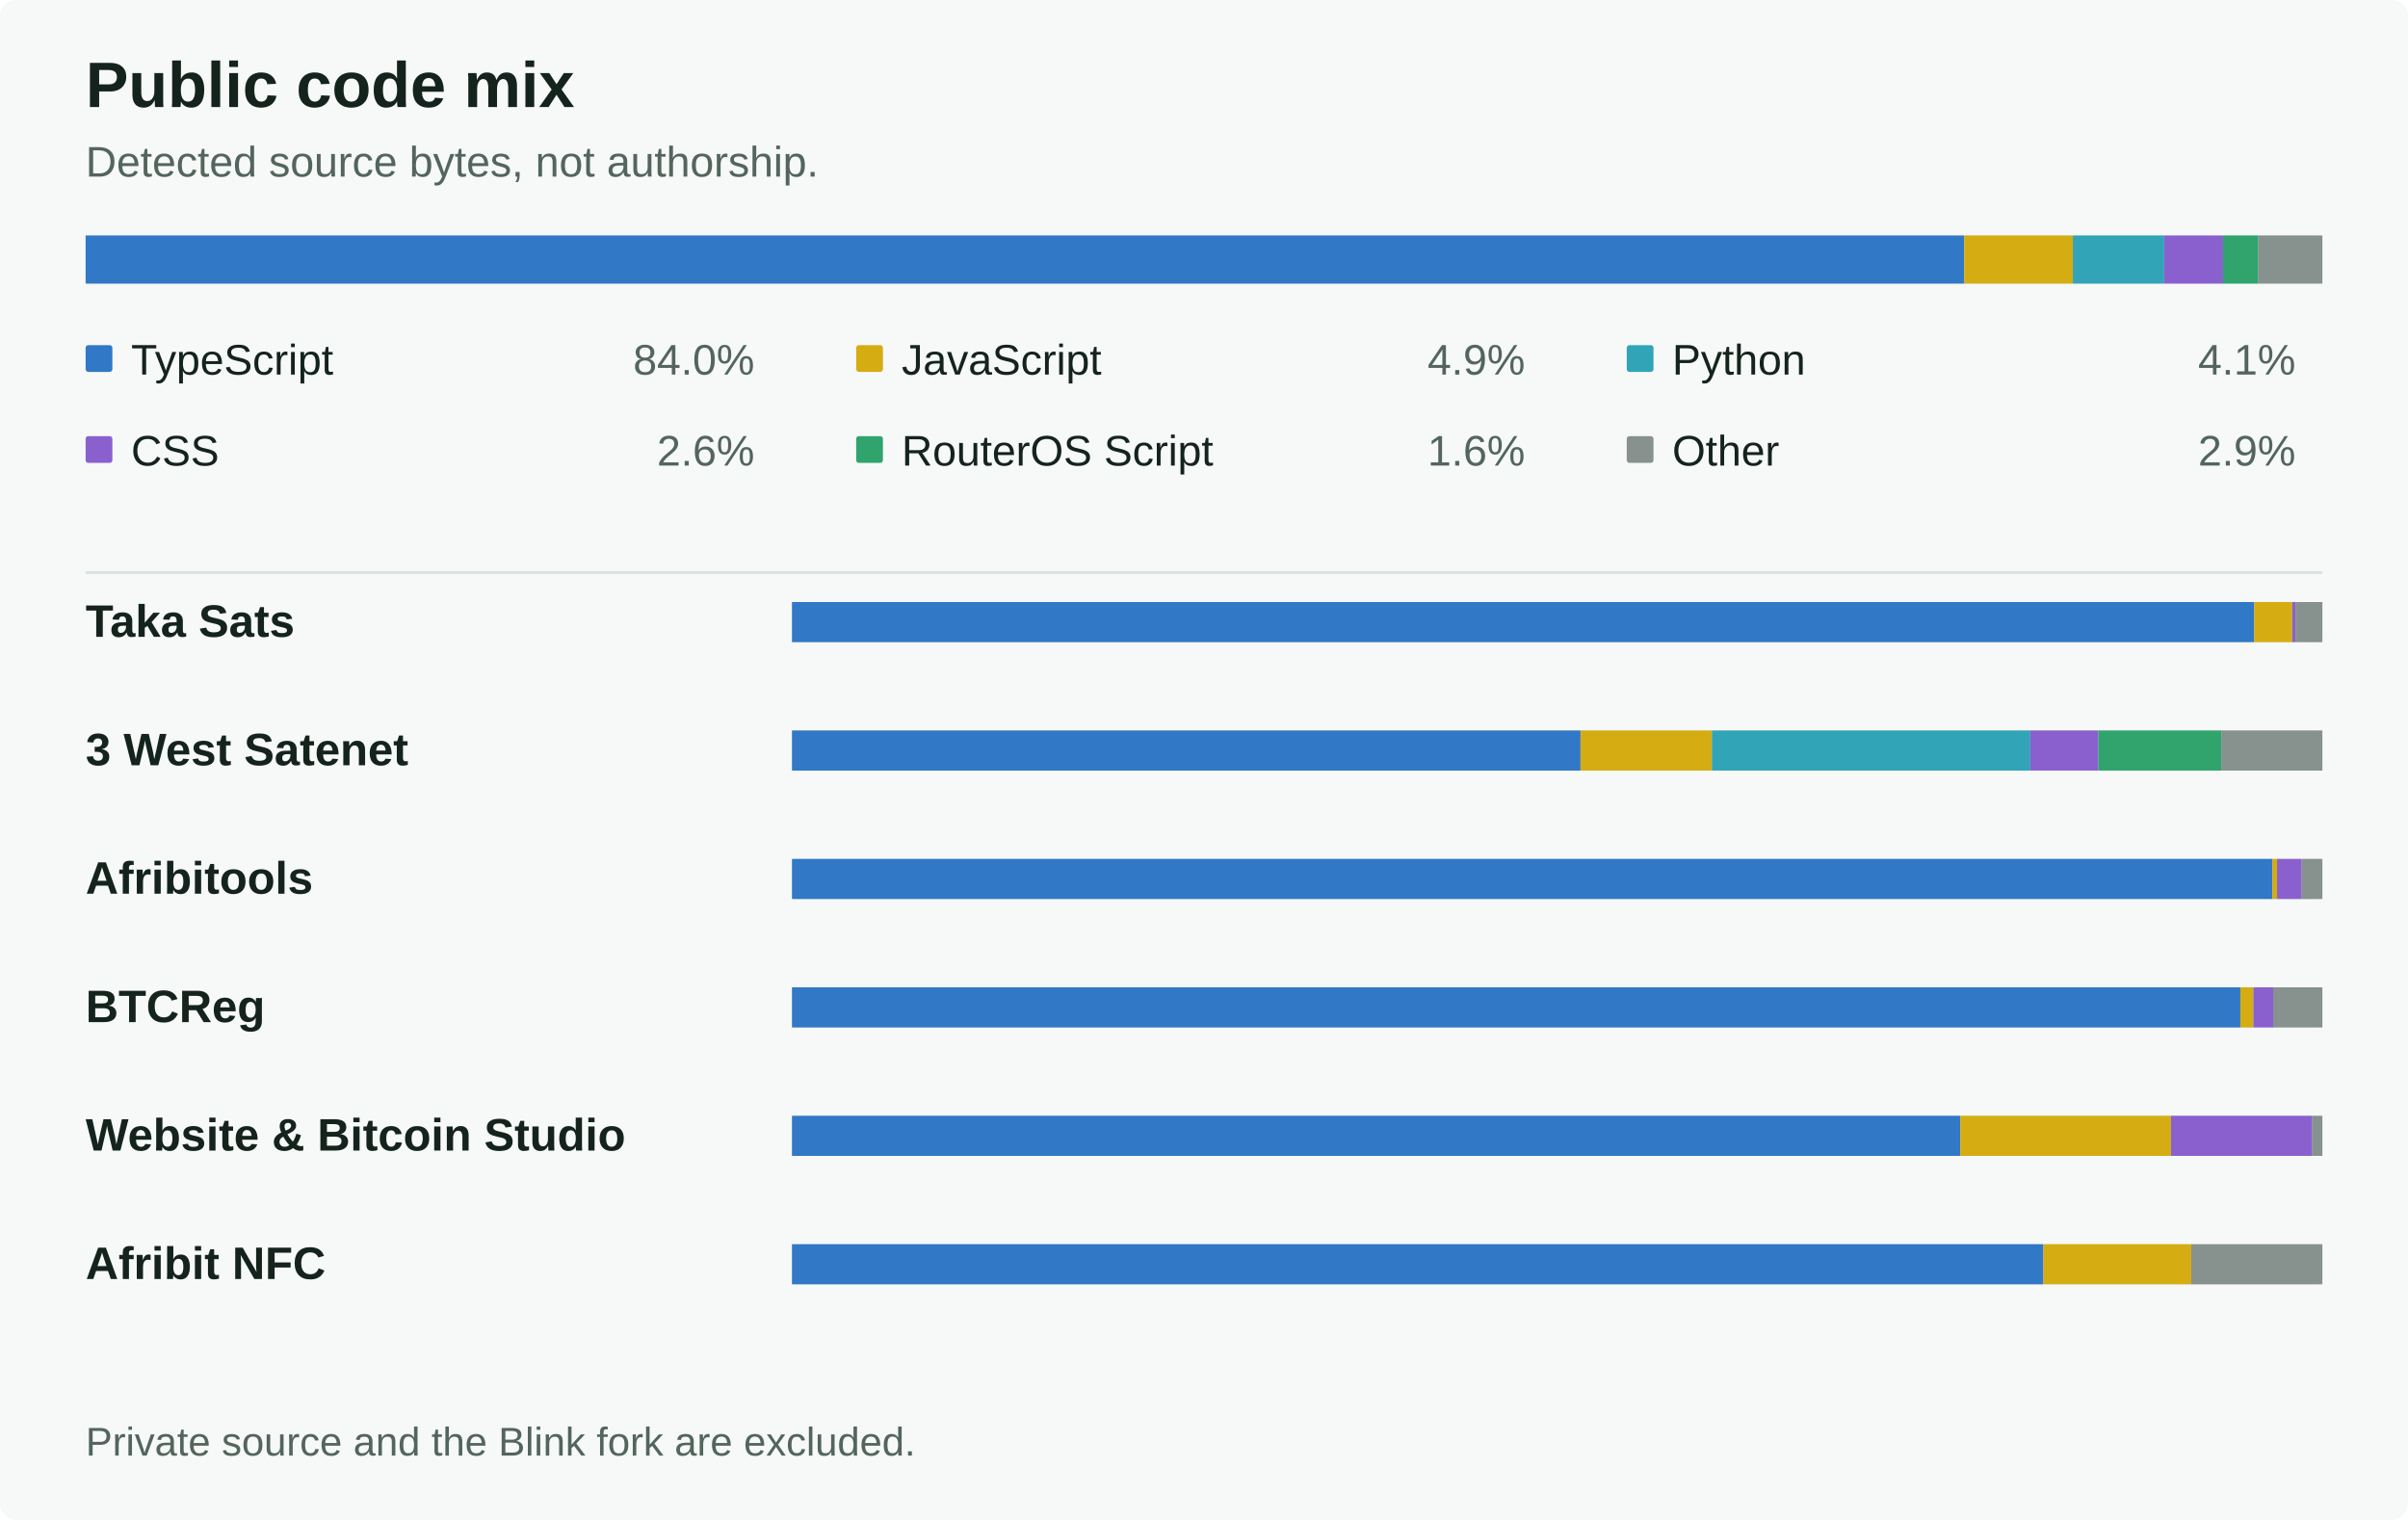
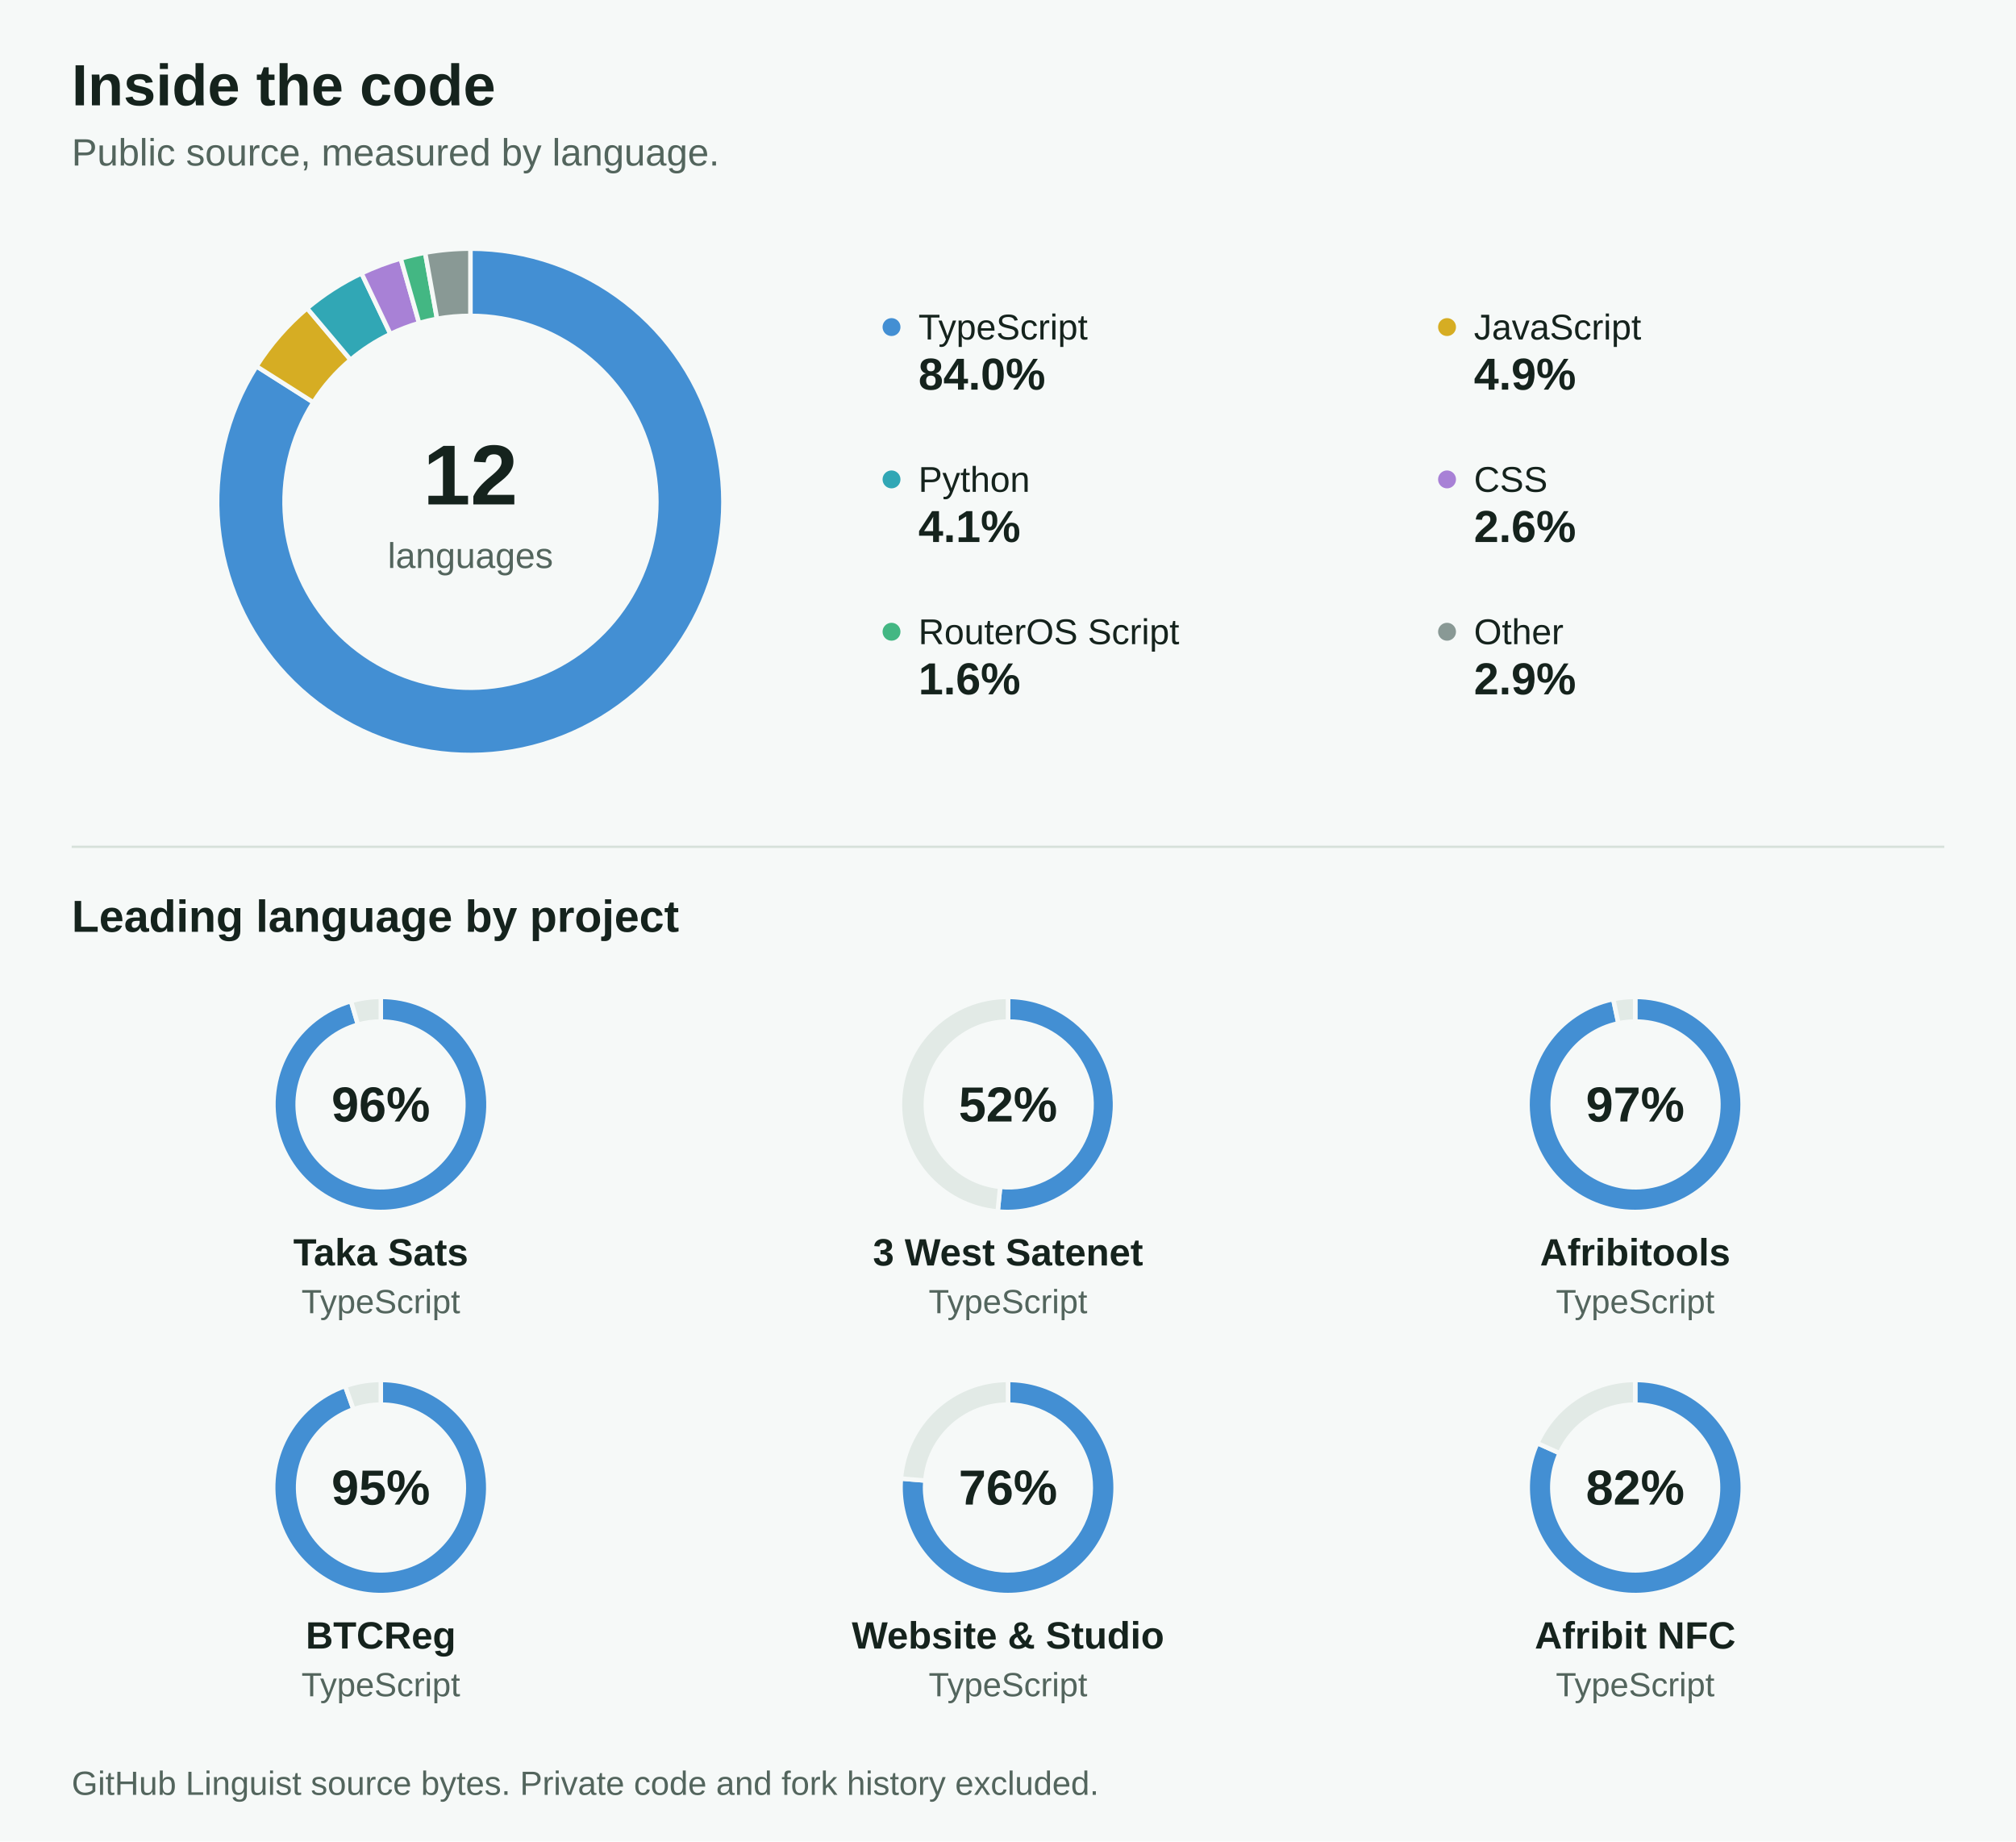
- <svg xmlns="http://www.w3.org/2000/svg" width="900" height="568" viewBox="0 0 900 568" role="img" aria-labelledby="title description">
-   <rect x="0" y="0" width="900" height="568" fill="#F6F9F8" rx="6" />
-   <text x="32" y="40" fill="#15231D" font-family="Arial, Helvetica, sans-serif" font-size="24" font-weight="700">Public code mix</text>
-   <text x="32" y="66" fill="#53655D" font-family="Arial, Helvetica, sans-serif" font-size="16" font-weight="400">Detected source bytes, not authorship.</text>
-   <rect x="32" y="88" width="836" height="18" fill="#E2EAE6" rx="2" />
-   <rect x="32" y="88" width="702.124" height="18" fill="#3178C6" />
-   <rect x="734.124" y="88" width="40.614" height="18" fill="#D5AD13" />
-   <rect x="774.739" y="88" width="34.128" height="18" fill="#32A4B7" />
-   <rect x="808.867" y="88" width="22.004" height="18" fill="#8A60CF" />
-   <rect x="830.871" y="88" width="13.17" height="18" fill="#30A46C" />
-   <rect x="844.041" y="88" width="23.959" height="18" fill="#87918E" />
-   <rect x="32" y="129" width="10" height="10" fill="#3178C6" rx="1" />
-   <text x="49" y="140" fill="#15231D" font-family="Arial, Helvetica, sans-serif" font-size="16" font-weight="400">TypeScript</text>
-   <text x="282" y="140" fill="#53655D" font-family="Arial, Helvetica, sans-serif" font-size="16" font-weight="400" text-anchor="end">84.0%</text>
-   <rect x="320" y="129" width="10" height="10" fill="#D5AD13" rx="1" />
-   <text x="337" y="140" fill="#15231D" font-family="Arial, Helvetica, sans-serif" font-size="16" font-weight="400">JavaScript</text>
-   <text x="570" y="140" fill="#53655D" font-family="Arial, Helvetica, sans-serif" font-size="16" font-weight="400" text-anchor="end">4.9%</text>
-   <rect x="608" y="129" width="10" height="10" fill="#32A4B7" rx="1" />
-   <text x="625" y="140" fill="#15231D" font-family="Arial, Helvetica, sans-serif" font-size="16" font-weight="400">Python</text>
-   <text x="858" y="140" fill="#53655D" font-family="Arial, Helvetica, sans-serif" font-size="16" font-weight="400" text-anchor="end">4.1%</text>
-   <rect x="32" y="163" width="10" height="10" fill="#8A60CF" rx="1" />
-   <text x="49" y="174" fill="#15231D" font-family="Arial, Helvetica, sans-serif" font-size="16" font-weight="400">CSS</text>
-   <text x="282" y="174" fill="#53655D" font-family="Arial, Helvetica, sans-serif" font-size="16" font-weight="400" text-anchor="end">2.6%</text>
-   <rect x="320" y="163" width="10" height="10" fill="#30A46C" rx="1" />
-   <text x="337" y="174" fill="#15231D" font-family="Arial, Helvetica, sans-serif" font-size="16" font-weight="400">RouterOS Script</text>
-   <text x="570" y="174" fill="#53655D" font-family="Arial, Helvetica, sans-serif" font-size="16" font-weight="400" text-anchor="end">1.6%</text>
-   <rect x="608" y="163" width="10" height="10" fill="#87918E" rx="1" />
-   <text x="625" y="174" fill="#15231D" font-family="Arial, Helvetica, sans-serif" font-size="16" font-weight="400">Other</text>
-   <text x="858" y="174" fill="#53655D" font-family="Arial, Helvetica, sans-serif" font-size="16" font-weight="400" text-anchor="end">2.9%</text>
-   <line x1="32" y1="214" x2="868" y2="214" stroke="#D6E1DA" stroke-width="1" />
-   <text x="32" y="238" fill="#15231D" font-family="Arial, Helvetica, sans-serif" font-size="17" font-weight="700">Taka Sats</text>
-   <rect x="296" y="225" width="572" height="15" fill="#E2EAE6" rx="2" />
-   <rect x="296" y="225" width="546.492" height="15" fill="#3178C6" />
-   <rect x="842.492" y="225" width="14.255" height="15" fill="#D5AD13" />
-   <rect x="856.747" y="225" width="0.0" height="15" fill="#32A4B7" />
-   <rect x="856.747" y="225" width="1.167" height="15" fill="#8A60CF" />
-   <rect x="857.914" y="225" width="0.0" height="15" fill="#30A46C" />
-   <rect x="857.914" y="225" width="10.086" height="15" fill="#87918E" />
-   <text x="32" y="286" fill="#15231D" font-family="Arial, Helvetica, sans-serif" font-size="17" font-weight="700">3 West Satenet</text>
-   <rect x="296" y="273" width="572" height="15" fill="#E2EAE6" rx="2" />
-   <rect x="296" y="273" width="294.728" height="15" fill="#3178C6" />
-   <rect x="590.728" y="273" width="49.108" height="15" fill="#D5AD13" />
-   <rect x="639.836" y="273" width="118.998" height="15" fill="#32A4B7" />
-   <rect x="758.834" y="273" width="25.444" height="15" fill="#8A60CF" />
-   <rect x="784.278" y="273" width="45.923" height="15" fill="#30A46C" />
-   <rect x="830.201" y="273" width="37.799" height="15" fill="#87918E" />
-   <text x="32" y="334" fill="#15231D" font-family="Arial, Helvetica, sans-serif" font-size="17" font-weight="700">Afribitools</text>
-   <rect x="296" y="321" width="572" height="15" fill="#E2EAE6" rx="2" />
-   <rect x="296" y="321" width="553.306" height="15" fill="#3178C6" />
-   <rect x="849.306" y="321" width="1.743" height="15" fill="#D5AD13" />
-   <rect x="851.049" y="321" width="0.0" height="15" fill="#32A4B7" />
-   <rect x="851.049" y="321" width="9.247" height="15" fill="#8A60CF" />
-   <rect x="860.296" y="321" width="0.0" height="15" fill="#30A46C" />
-   <rect x="860.296" y="321" width="7.704" height="15" fill="#87918E" />
-   <text x="32" y="382" fill="#15231D" font-family="Arial, Helvetica, sans-serif" font-size="17" font-weight="700">BTCReg</text>
-   <rect x="296" y="369" width="572" height="15" fill="#E2EAE6" rx="2" />
-   <rect x="296" y="369" width="541.343" height="15" fill="#3178C6" />
-   <rect x="837.343" y="369" width="4.856" height="15" fill="#D5AD13" />
-   <rect x="842.198" y="369" width="0.0" height="15" fill="#32A4B7" />
-   <rect x="842.198" y="369" width="7.405" height="15" fill="#8A60CF" />
-   <rect x="849.604" y="369" width="0.0" height="15" fill="#30A46C" />
-   <rect x="849.604" y="369" width="18.396" height="15" fill="#87918E" />
-   <text x="32" y="430" fill="#15231D" font-family="Arial, Helvetica, sans-serif" font-size="17" font-weight="700">Website &amp; Bitcoin Studio</text>
-   <rect x="296" y="417" width="572" height="15" fill="#E2EAE6" rx="2" />
-   <rect x="296" y="417" width="436.669" height="15" fill="#3178C6" />
-   <rect x="732.669" y="417" width="78.75" height="15" fill="#D5AD13" />
-   <rect x="811.42" y="417" width="0.0" height="15" fill="#32A4B7" />
-   <rect x="811.42" y="417" width="52.824" height="15" fill="#8A60CF" />
-   <rect x="864.244" y="417" width="0.0" height="15" fill="#30A46C" />
-   <rect x="864.244" y="417" width="3.756" height="15" fill="#87918E" />
-   <text x="32" y="478" fill="#15231D" font-family="Arial, Helvetica, sans-serif" font-size="17" font-weight="700">Afribit NFC</text>
-   <rect x="296" y="465" width="572" height="15" fill="#E2EAE6" rx="2" />
-   <rect x="296" y="465" width="467.732" height="15" fill="#3178C6" />
-   <rect x="763.732" y="465" width="55.256" height="15" fill="#D5AD13" />
-   <rect x="818.988" y="465" width="0.0" height="15" fill="#32A4B7" />
-   <rect x="818.988" y="465" width="0.0" height="15" fill="#8A60CF" />
-   <rect x="818.988" y="465" width="0.0" height="15" fill="#30A46C" />
-   <rect x="818.988" y="465" width="49.012" height="15" fill="#87918E" />
-   <text x="32" y="544" fill="#53655D" font-family="Arial, Helvetica, sans-serif" font-size="15" font-weight="400">Private source and the Blink fork are excluded.</text>
+ <svg xmlns="http://www.w3.org/2000/svg" width="900" height="822" version="1.1" baseProfile="full" viewBox="0 0 900 822" role="img" aria-labelledby="title description">
+   <rect width="900" height="822" x="0" y="0" fill="#F6F9F8" />
+   <text dominant-baseline="central" text-anchor="start" style="font: 700 26px Arial, Helvetica, sans-serif" xml:space="preserve" transform="translate(32 38)" fill="#15231D">Inside the code</text>
+   <text dominant-baseline="central" text-anchor="start" style="font: 400 17px Arial, Helvetica, sans-serif" xml:space="preserve" transform="translate(32 68)" fill="#53655D">Public source, measured by language.</text>
+   <text dominant-baseline="central" text-anchor="middle" style="font: 700 38px Arial, Helvetica, sans-serif" transform="translate(210 212)" fill="#15231D">12</text>
+   <text dominant-baseline="central" text-anchor="middle" style="font: 400 16px Arial, Helvetica, sans-serif" transform="translate(210 248)" fill="#53655D">languages</text>
+   <circle cx="398" cy="146" r="4" fill="#438FD3" class="zr0-cls-0" />
+   <text dominant-baseline="central" text-anchor="start" style="font: 400 16px Arial, Helvetica, sans-serif" transform="translate(410 146)" fill="#15231D">TypeScript</text>
+   <text dominant-baseline="central" text-anchor="start" style="font: 700 20px Arial, Helvetica, sans-serif" transform="translate(410 167)" fill="#15231D">84.0%</text>
+   <circle cx="646" cy="146" r="4" fill="#D6AD23" class="zr0-cls-0" />
+   <text dominant-baseline="central" text-anchor="start" style="font: 400 16px Arial, Helvetica, sans-serif" transform="translate(658 146)" fill="#15231D">JavaScript</text>
+   <text dominant-baseline="central" text-anchor="start" style="font: 700 20px Arial, Helvetica, sans-serif" transform="translate(658 167)" fill="#15231D">4.9%</text>
+   <circle cx="398" cy="214" r="4" fill="#31A7B5" class="zr0-cls-0" />
+   <text dominant-baseline="central" text-anchor="start" style="font: 400 16px Arial, Helvetica, sans-serif" transform="translate(410 214)" fill="#15231D">Python</text>
+   <text dominant-baseline="central" text-anchor="start" style="font: 700 20px Arial, Helvetica, sans-serif" transform="translate(410 235)" fill="#15231D">4.1%</text>
+   <circle cx="646" cy="214" r="4" fill="#A881D6" class="zr0-cls-0" />
+   <text dominant-baseline="central" text-anchor="start" style="font: 400 16px Arial, Helvetica, sans-serif" transform="translate(658 214)" fill="#15231D">CSS</text>
+   <text dominant-baseline="central" text-anchor="start" style="font: 700 20px Arial, Helvetica, sans-serif" transform="translate(658 235)" fill="#15231D">2.6%</text>
+   <circle cx="398" cy="282" r="4" fill="#43B783" class="zr0-cls-0" />
+   <text dominant-baseline="central" text-anchor="start" style="font: 400 16px Arial, Helvetica, sans-serif" xml:space="preserve" transform="translate(410 282)" fill="#15231D">RouterOS Script</text>
+   <text dominant-baseline="central" text-anchor="start" style="font: 700 20px Arial, Helvetica, sans-serif" transform="translate(410 303)" fill="#15231D">1.6%</text>
+   <circle cx="646" cy="282" r="4" fill="#899995" class="zr0-cls-0" />
+   <text dominant-baseline="central" text-anchor="start" style="font: 400 16px Arial, Helvetica, sans-serif" transform="translate(658 282)" fill="#15231D">Other</text>
+   <text dominant-baseline="central" text-anchor="start" style="font: 700 20px Arial, Helvetica, sans-serif" transform="translate(658 303)" fill="#15231D">2.9%</text>
+   <path d="M32 378L868 378" fill="none" pointer-events="visible" stroke="#D6E1DA" class="zr0-cls-0" />
+   <text dominant-baseline="central" text-anchor="start" style="font: 700 20px Arial, Helvetica, sans-serif" xml:space="preserve" transform="translate(32 409)" fill="#15231D">Leading language by project</text>
+   <text dominant-baseline="central" text-anchor="middle" style="font: 700 22px Arial, Helvetica, sans-serif" transform="translate(170 493)" fill="#15231D">96%</text>
+   <text dominant-baseline="central" text-anchor="middle" style="font: 700 17px Arial, Helvetica, sans-serif" xml:space="preserve" transform="translate(170 559)" fill="#15231D">Taka Sats</text>
+   <text dominant-baseline="central" text-anchor="middle" style="font: 400 15px Arial, Helvetica, sans-serif" transform="translate(170 581)" fill="#53655D">TypeScript</text>
+   <text dominant-baseline="central" text-anchor="middle" style="font: 700 22px Arial, Helvetica, sans-serif" transform="translate(450 493)" fill="#15231D">52%</text>
+   <text dominant-baseline="central" text-anchor="middle" style="font: 700 17px Arial, Helvetica, sans-serif" xml:space="preserve" transform="translate(450 559)" fill="#15231D">3 West Satenet</text>
+   <text dominant-baseline="central" text-anchor="middle" style="font: 400 15px Arial, Helvetica, sans-serif" transform="translate(450 581)" fill="#53655D">TypeScript</text>
+   <text dominant-baseline="central" text-anchor="middle" style="font: 700 22px Arial, Helvetica, sans-serif" transform="translate(730 493)" fill="#15231D">97%</text>
+   <text dominant-baseline="central" text-anchor="middle" style="font: 700 17px Arial, Helvetica, sans-serif" transform="translate(730 559)" fill="#15231D">Afribitools</text>
+   <text dominant-baseline="central" text-anchor="middle" style="font: 400 15px Arial, Helvetica, sans-serif" transform="translate(730 581)" fill="#53655D">TypeScript</text>
+   <text dominant-baseline="central" text-anchor="middle" style="font: 700 22px Arial, Helvetica, sans-serif" transform="translate(170 664)" fill="#15231D">95%</text>
+   <text dominant-baseline="central" text-anchor="middle" style="font: 700 17px Arial, Helvetica, sans-serif" transform="translate(170 730)" fill="#15231D">BTCReg</text>
+   <text dominant-baseline="central" text-anchor="middle" style="font: 400 15px Arial, Helvetica, sans-serif" transform="translate(170 752)" fill="#53655D">TypeScript</text>
+   <text dominant-baseline="central" text-anchor="middle" style="font: 700 22px Arial, Helvetica, sans-serif" transform="translate(450 664)" fill="#15231D">76%</text>
+   <text dominant-baseline="central" text-anchor="middle" style="font: 700 17px Arial, Helvetica, sans-serif" xml:space="preserve" transform="translate(450 730)" fill="#15231D">Website &amp; Studio</text>
+   <text dominant-baseline="central" text-anchor="middle" style="font: 400 15px Arial, Helvetica, sans-serif" transform="translate(450 752)" fill="#53655D">TypeScript</text>
+   <text dominant-baseline="central" text-anchor="middle" style="font: 700 22px Arial, Helvetica, sans-serif" transform="translate(730 664)" fill="#15231D">82%</text>
+   <text dominant-baseline="central" text-anchor="middle" style="font: 700 17px Arial, Helvetica, sans-serif" xml:space="preserve" transform="translate(730 730)" fill="#15231D">Afribit NFC</text>
+   <text dominant-baseline="central" text-anchor="middle" style="font: 400 15px Arial, Helvetica, sans-serif" transform="translate(730 752)" fill="#53655D">TypeScript</text>
+   <text dominant-baseline="central" text-anchor="start" style="font: 400 15px Arial, Helvetica, sans-serif" xml:space="preserve" transform="translate(32 796)" fill="#53655D">GitHub Linguist source bytes. Private code and fork history excluded.</text>
+   <path d="M210 111A113 113 0 1 1 114.5 163.5L139.9 179.6A83 83 0 1 0 210 141Z" fill="#438FD3" stroke="#F6F9F8" stroke-width="2" stroke-linejoin="round" ecmeta_series_index="0" ecmeta_data_index="0" ecmeta_ssr_type="chart" ecmeta_silent="true" class="zr0-cls-0" />
+   <path d="M114.5 163.5A113 113 0 0 1 137.1 137.6L156.5 160.6A83 83 0 0 0 139.9 179.6Z" fill="#D6AD23" stroke="#F6F9F8" stroke-width="2" stroke-linejoin="round" ecmeta_series_index="0" ecmeta_data_index="1" ecmeta_ssr_type="chart" ecmeta_silent="true" class="zr0-cls-0" />
+   <path d="M137.1 137.6A113 113 0 0 1 161.4 122L174.3 149.1A83 83 0 0 0 156.5 160.6Z" fill="#31A7B5" stroke="#F6F9F8" stroke-width="2" stroke-linejoin="round" ecmeta_series_index="0" ecmeta_data_index="2" ecmeta_ssr_type="chart" ecmeta_silent="true" class="zr0-cls-0" />
+   <path d="M161.4 122A113 113 0 0 1 178.9 115.4L187.1 144.2A83 83 0 0 0 174.3 149.1Z" fill="#A881D6" stroke="#F6F9F8" stroke-width="2" stroke-linejoin="round" ecmeta_series_index="0" ecmeta_data_index="3" ecmeta_ssr_type="chart" ecmeta_silent="true" class="zr0-cls-0" />
+   <path d="M178.9 115.4A113 113 0 0 1 189.8 112.8L195.1 142.3A83 83 0 0 0 187.1 144.2Z" fill="#43B783" stroke="#F6F9F8" stroke-width="2" stroke-linejoin="round" ecmeta_series_index="0" ecmeta_data_index="4" ecmeta_ssr_type="chart" ecmeta_silent="true" class="zr0-cls-0" />
+   <path d="M189.8 112.8A113 113 0 0 1 210 111L210 141A83 83 0 0 0 195.1 142.3Z" fill="#899995" stroke="#F6F9F8" stroke-width="2" stroke-linejoin="round" ecmeta_series_index="0" ecmeta_data_index="5" ecmeta_ssr_type="chart" ecmeta_silent="true" class="zr0-cls-0" />
+   <path d="M170 445A48 48 0 1 1 156.7 446.9L159.8 457.4A37 37 0 1 0 170 456Z" fill="#438FD3" stroke="#F6F9F8" stroke-width="2" stroke-linejoin="round" ecmeta_series_index="1" ecmeta_data_index="0" ecmeta_ssr_type="chart" ecmeta_silent="true" class="zr0-cls-0" />
+   <path d="M156.7 446.9A48 48 0 0 1 170 445L170 456A37 37 0 0 0 159.8 457.4Z" fill="#E2EAE6" stroke="#F6F9F8" stroke-width="2" stroke-linejoin="round" ecmeta_series_index="1" ecmeta_data_index="1" ecmeta_ssr_type="chart" ecmeta_silent="true" class="zr0-cls-0" />
+   <path d="M450 445A48 48 0 1 1 445.4 540.8L446.5 529.8A37 37 0 1 0 450 456Z" fill="#438FD3" stroke="#F6F9F8" stroke-width="2" stroke-linejoin="round" ecmeta_series_index="2" ecmeta_data_index="0" ecmeta_ssr_type="chart" ecmeta_silent="true" class="zr0-cls-0" />
+   <path d="M445.4 540.8A48 48 0 0 1 450 445L450 456A37 37 0 0 0 446.5 529.8Z" fill="#E2EAE6" stroke="#F6F9F8" stroke-width="2" stroke-linejoin="round" ecmeta_series_index="2" ecmeta_data_index="1" ecmeta_ssr_type="chart" ecmeta_silent="true" class="zr0-cls-0" />
+   <path d="M730 445A48 48 0 1 1 720.2 446L722.5 456.8A37 37 0 1 0 730 456Z" fill="#438FD3" stroke="#F6F9F8" stroke-width="2" stroke-linejoin="round" ecmeta_series_index="3" ecmeta_data_index="0" ecmeta_ssr_type="chart" ecmeta_silent="true" class="zr0-cls-0" />
+   <path d="M720.2 446A48 48 0 0 1 730 445L730 456A37 37 0 0 0 722.5 456.8Z" fill="#E2EAE6" stroke="#F6F9F8" stroke-width="2" stroke-linejoin="round" ecmeta_series_index="3" ecmeta_data_index="1" ecmeta_ssr_type="chart" ecmeta_silent="true" class="zr0-cls-0" />
+   <path d="M170 616A48 48 0 1 1 154.1 618.7L157.8 629.1A37 37 0 1 0 170 627Z" fill="#438FD3" stroke="#F6F9F8" stroke-width="2" stroke-linejoin="round" ecmeta_series_index="4" ecmeta_data_index="0" ecmeta_ssr_type="chart" ecmeta_silent="true" class="zr0-cls-0" />
+   <path d="M154.1 618.7A48 48 0 0 1 170 616L170 627A37 37 0 0 0 157.8 629.1Z" fill="#E2EAE6" stroke="#F6F9F8" stroke-width="2" stroke-linejoin="round" ecmeta_series_index="4" ecmeta_data_index="1" ecmeta_ssr_type="chart" ecmeta_silent="true" class="zr0-cls-0" />
+   <path d="M450 616A48 48 0 1 1 402.2 660L413.1 660.9A37 37 0 1 0 450 627Z" fill="#438FD3" stroke="#F6F9F8" stroke-width="2" stroke-linejoin="round" ecmeta_series_index="5" ecmeta_data_index="0" ecmeta_ssr_type="chart" ecmeta_silent="true" class="zr0-cls-0" />
+   <path d="M402.2 660A48 48 0 0 1 450 616L450 627A37 37 0 0 0 413.1 660.9Z" fill="#E2EAE6" stroke="#F6F9F8" stroke-width="2" stroke-linejoin="round" ecmeta_series_index="5" ecmeta_data_index="1" ecmeta_ssr_type="chart" ecmeta_silent="true" class="zr0-cls-0" />
+   <path d="M730 616A48 48 0 1 1 686.3 644.2L696.3 648.7A37 37 0 1 0 730 627Z" fill="#438FD3" stroke="#F6F9F8" stroke-width="2" stroke-linejoin="round" ecmeta_series_index="6" ecmeta_data_index="0" ecmeta_ssr_type="chart" ecmeta_silent="true" class="zr0-cls-0" />
+   <path d="M686.3 644.2A48 48 0 0 1 730 616L730 627A37 37 0 0 0 696.3 648.7Z" fill="#E2EAE6" stroke="#F6F9F8" stroke-width="2" stroke-linejoin="round" ecmeta_series_index="6" ecmeta_data_index="1" ecmeta_ssr_type="chart" ecmeta_silent="true" class="zr0-cls-0" />
+   <style>
+ .zr0-cls-0:hover {
+ pointer-events:none;
+ }
+ 
+ 
+ 
+ </style>
</svg>
